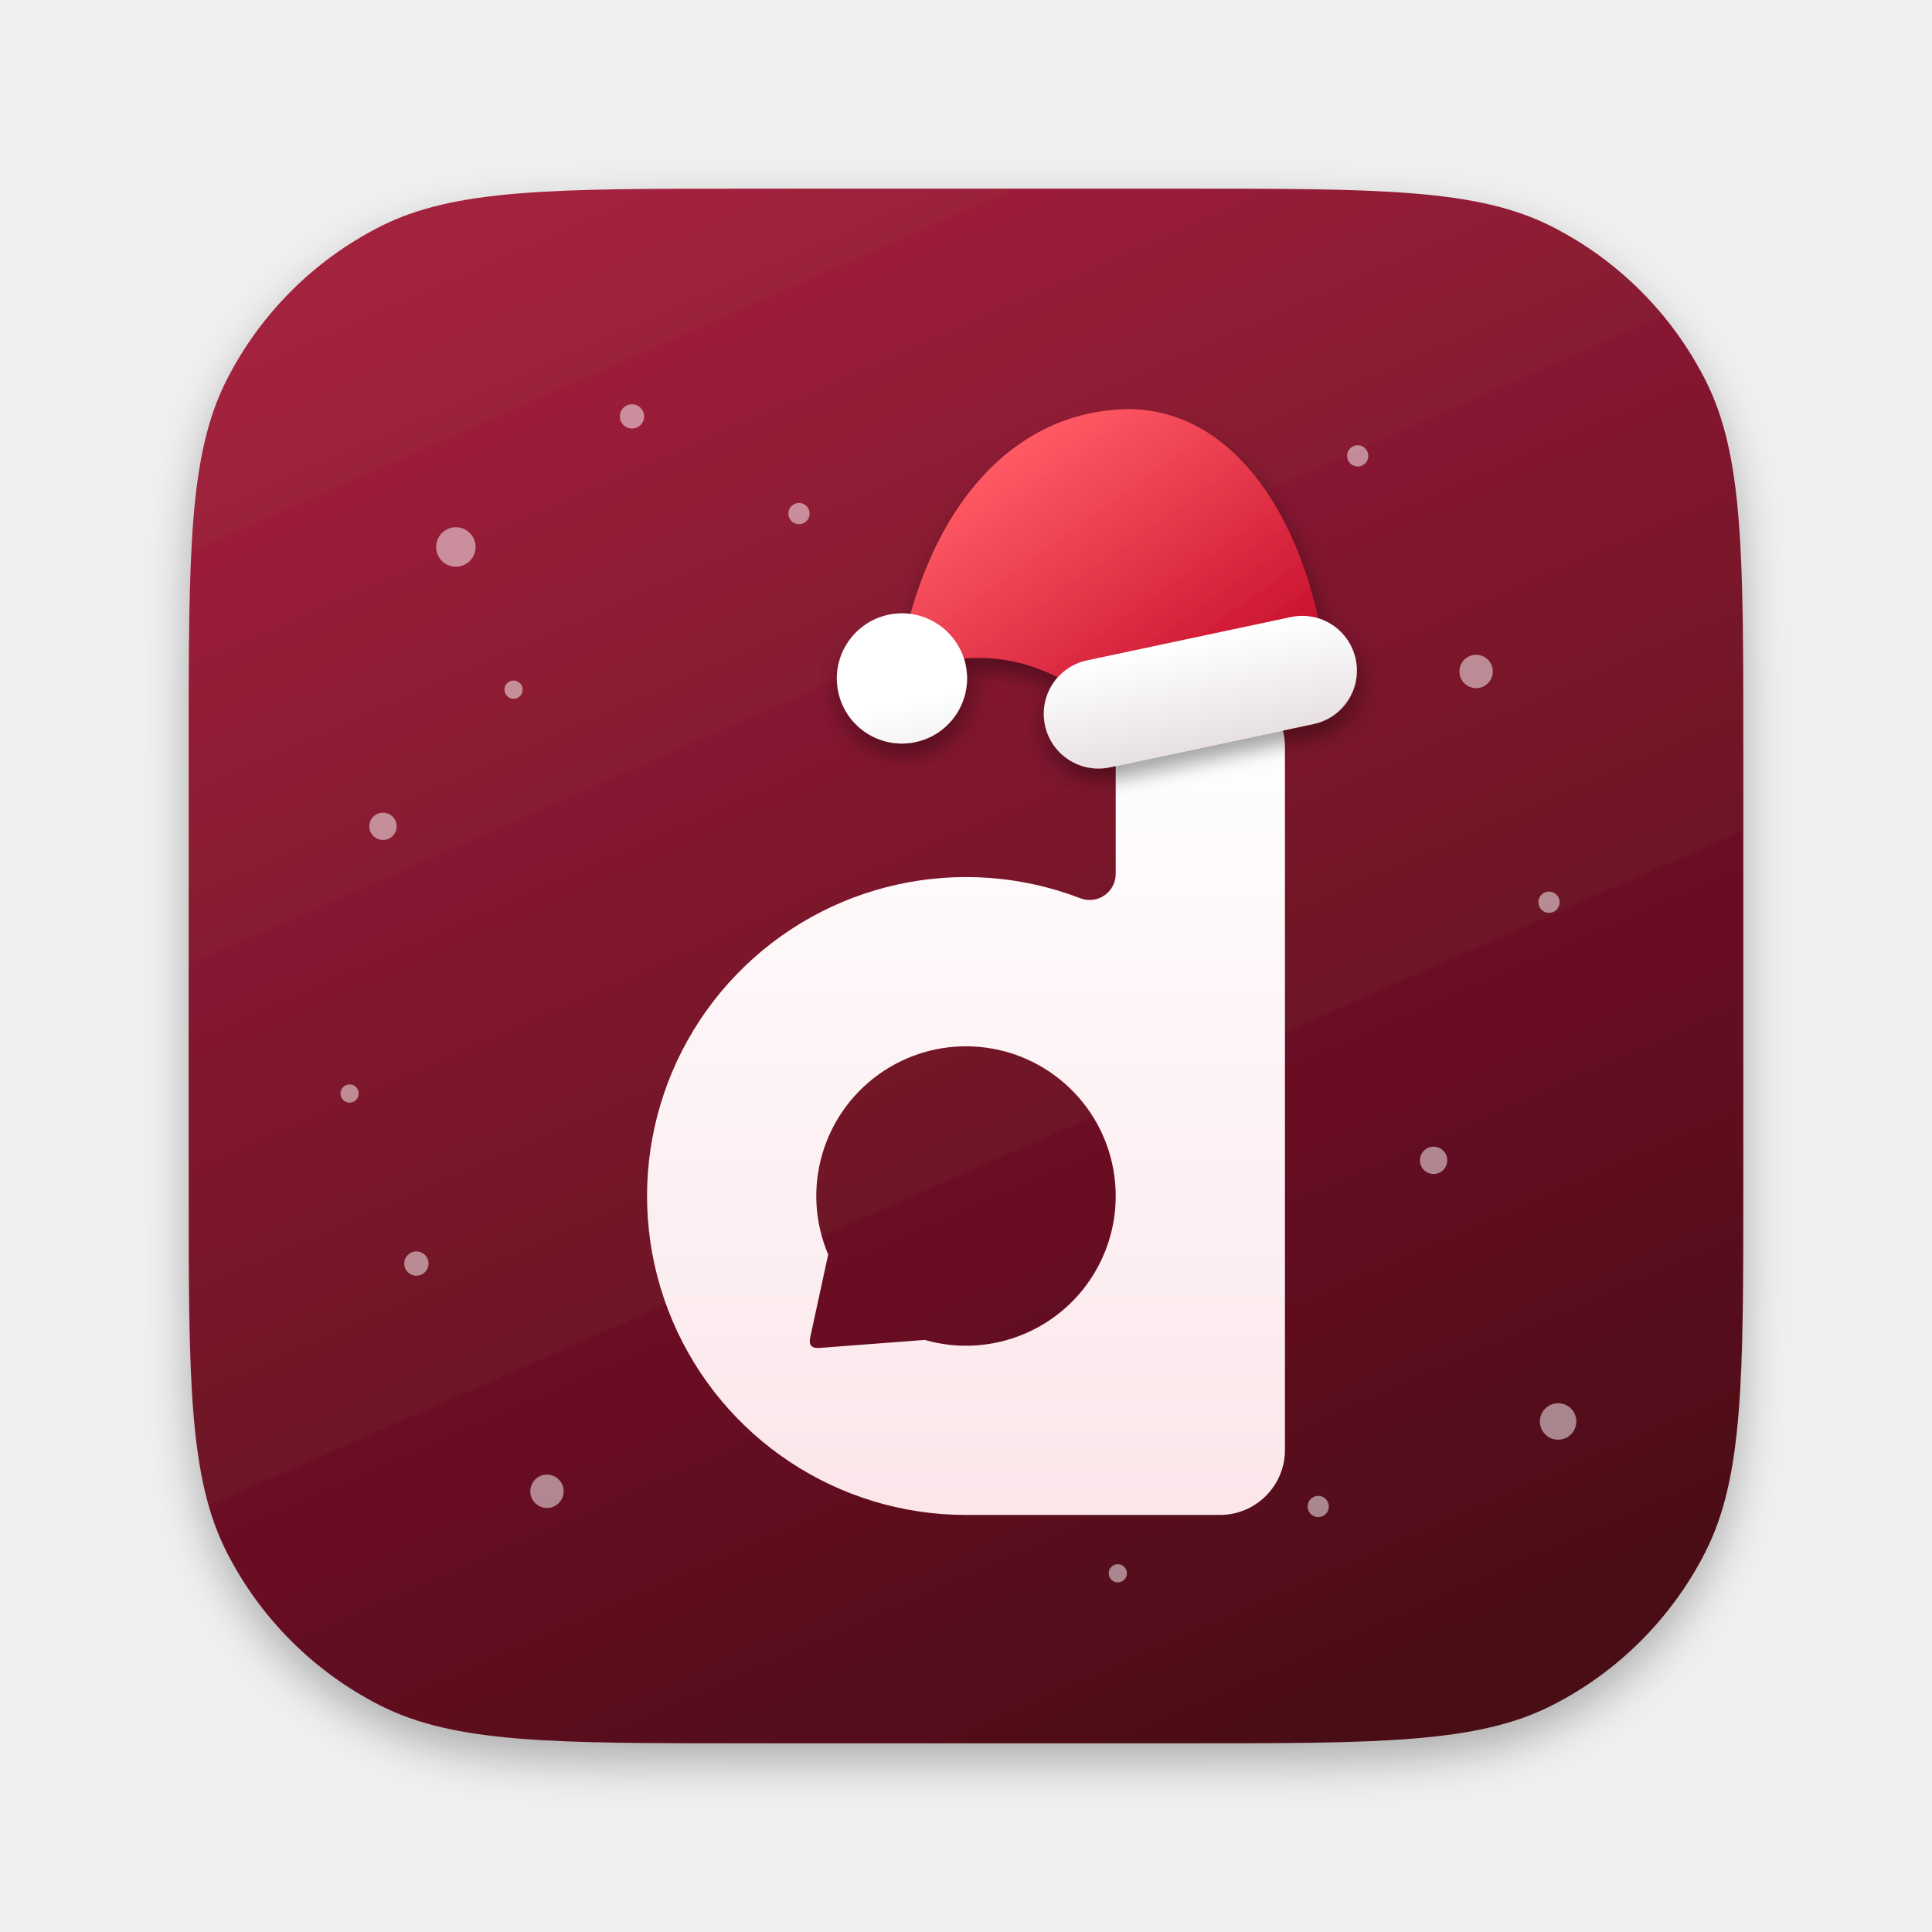
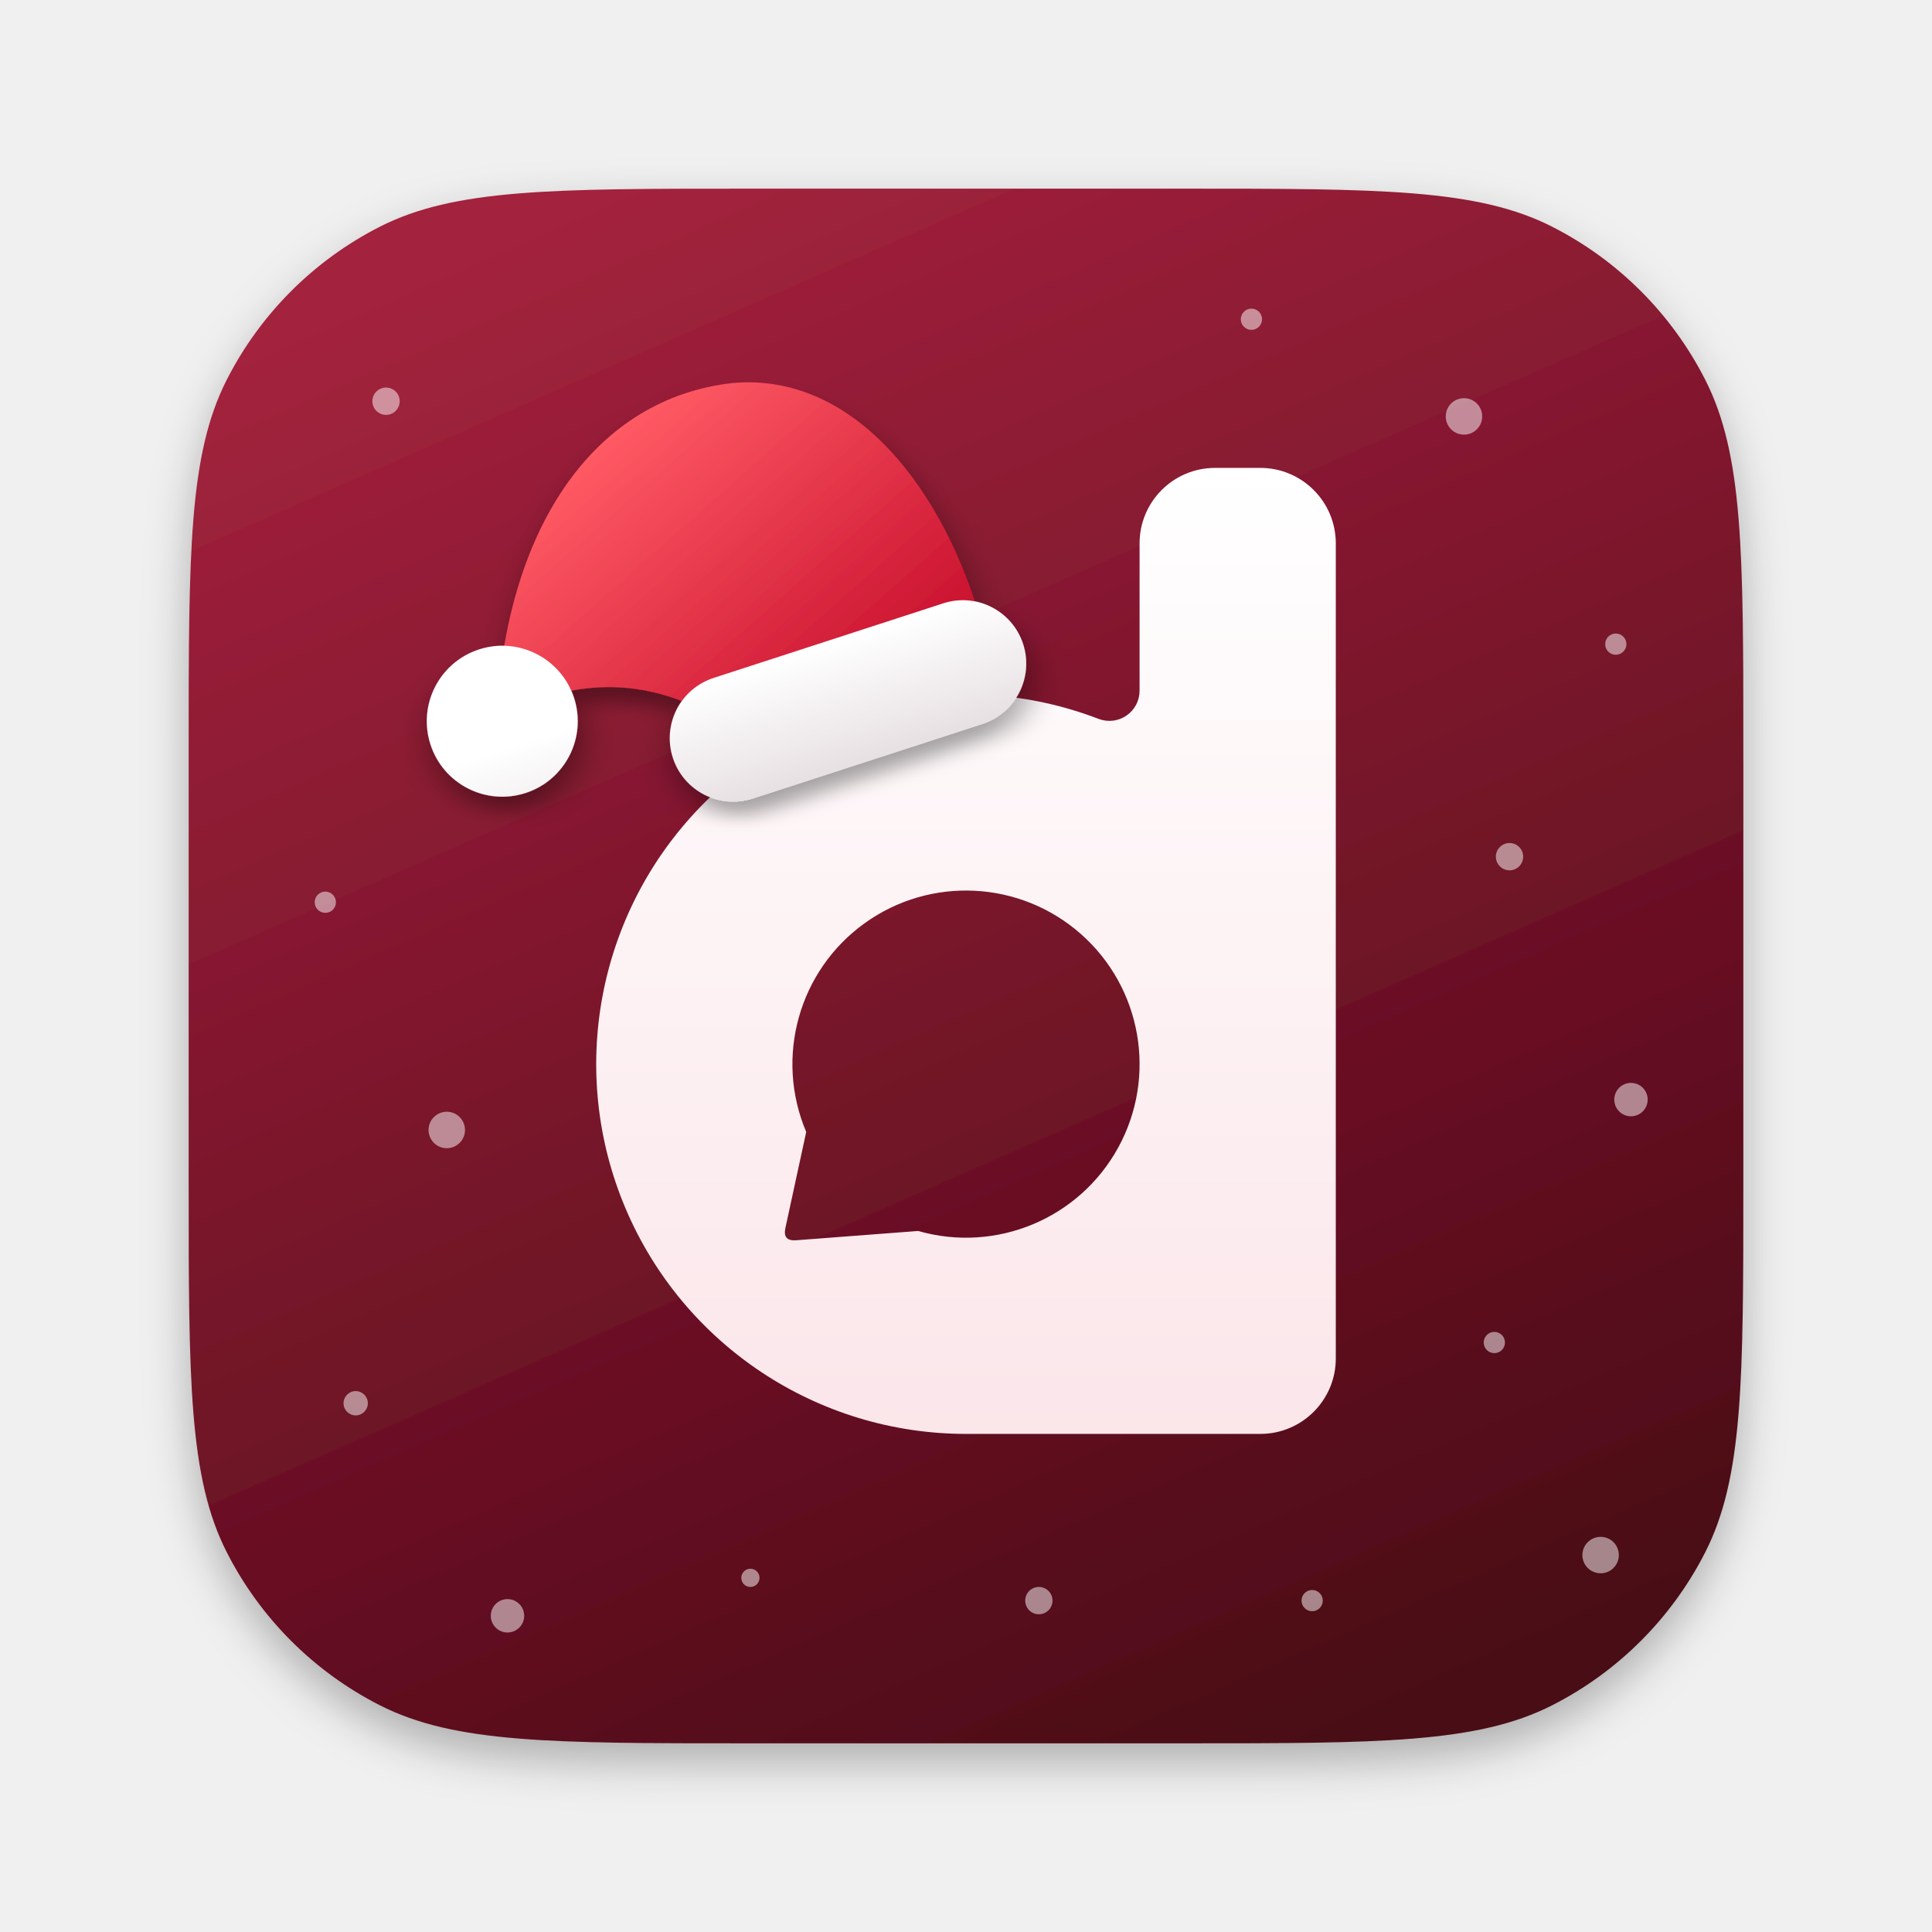
<svg xmlns="http://www.w3.org/2000/svg" viewBox="0 0 1024 1024" width="1024" height="1024">
  <defs>
    <linearGradient id="tile" gradientUnits="userSpaceOnUse" x1="330.72" y1="100" x2="693.28" y2="924">
      <stop stop-color="#A3223D" />
      <stop offset="1" stop-color="#4A0716" />
    </linearGradient>
    <linearGradient id="letter" gradientUnits="userSpaceOnUse" x1="0" y1="-330" x2="0" y2="310">
      <stop stop-color="#FFFFFF" />
      <stop offset="1" stop-color="#FBE6EA" />
    </linearGradient>
    <linearGradient id="hatcone" gradientUnits="userSpaceOnUse" x1="-60" y1="-230" x2="40" y2="0">
      <stop stop-color="#FF5A64" />
      <stop offset="1" stop-color="#C8102E" />
    </linearGradient>
    <linearGradient id="hatfur" gradientUnits="userSpaceOnUse" x1="0" y1="-40" x2="0" y2="40">
      <stop stop-color="#FFFFFF" />
      <stop offset="1" stop-color="#E8E1E4" />
    </linearGradient>
-     <filter id="hatshadow" x="-20%" y="-20%" width="140%" height="150%">
+     <filter id="decoshadow" x="-20%" y="-20%" width="140%" height="150%">
      <feGaussianBlur in="SourceAlpha" stdDeviation="9" />
      <feOffset dy="10" />
      <feComponentTransfer>
        <feFuncA type="linear" slope=".35" />
      </feComponentTransfer>
      <feMerge>
        <feMergeNode />
        <feMergeNode in="SourceGraphic" />
      </feMerge>
    </filter>
    <filter id="shadow" x="-10%" y="-10%" width="120%" height="125%">
      <feGaussianBlur in="SourceAlpha" stdDeviation="12" />
      <feOffset dy="10" />
      <feComponentTransfer>
        <feFuncA type="linear" slope=".28" />
      </feComponentTransfer>
      <feMerge>
        <feMergeNode />
        <feMergeNode in="SourceGraphic" />
      </feMerge>
    </filter>
  </defs>
  <path d="M627.36 100c103.83 0 155.75 0 195.41 20.21a185.4 185.4 0 0 1 81.02 81.02c20.21 39.66 20.21 91.58 20.21 195.41V627.36c0 103.83 0 155.75 -20.21 195.41a185.4 185.4 0 0 1 -81.02 81.02c-39.66 20.21 -91.58 20.21 -195.41 20.21H396.64c-103.83 0 -155.75 0 -195.41 -20.21a185.4 185.4 0 0 1 -81.02 -81.02c-20.21 -39.66 -20.21 -91.58 -20.21 -195.41V396.64c0 -103.83 0 -155.75 20.21 -195.41a185.4 185.4 0 0 1 81.02 -81.02c39.66 -20.21 91.58 -20.21 195.41 -20.21Z" fill="url(#tile)" filter="url(#shadow)" />
-   <g fill="#FFFFFF" fill-opacity="0.5">
-     <circle cx="241.62" cy="289.91" r="10.46" />
-     <circle cx="334.97" cy="220.7" r="6.44" />
-     <circle cx="203" cy="437.97" r="7.24" />
-     <circle cx="272.2" cy="365.55" r="4.83" />
-     <circle cx="423.48" cy="272.2" r="5.63" />
-     <circle cx="782.38" cy="355.89" r="8.85" />
-     <circle cx="719.61" cy="241.62" r="5.63" />
-     <circle cx="821" cy="478.2" r="5.63" />
-     <circle cx="759.84" cy="615" r="7.24" />
-     <circle cx="825.83" cy="753.41" r="9.66" />
-     <circle cx="698.69" cy="798.47" r="5.63" />
-     <circle cx="220.7" cy="669.72" r="6.44" />
-     <circle cx="289.91" cy="790.42" r="8.85" />
-     <circle cx="185.3" cy="579.59" r="4.83" />
-     <circle cx="592.47" cy="833.88" r="4.83" />
-   </g>
-   <g transform="translate(512 589.06) scale(0.69)">
+   <circle cx="204.61" cy="212.66" r="7.24" fill="#FFFFFF" fill-opacity=".5" />
+   <circle cx="663.28" cy="169.2" r="5.63" fill="#FFFFFF" fill-opacity=".5" />
+   <circle cx="775.94" cy="220.7" r="9.66" fill="#FFFFFF" fill-opacity=".5" />
+   <circle cx="856.41" cy="341.41" r="5.63" fill="#FFFFFF" fill-opacity=".5" />
+   <circle cx="800.08" cy="454.06" r="7.24" fill="#FFFFFF" fill-opacity=".5" />
+   <circle cx="864.45" cy="582.81" r="8.85" fill="#FFFFFF" fill-opacity=".5" />
+   <circle cx="792.03" cy="711.56" r="5.63" fill="#FFFFFF" fill-opacity=".5" />
+   <circle cx="848.36" cy="824.22" r="9.66" fill="#FFFFFF" fill-opacity=".5" />
+   <circle cx="695.47" cy="848.36" r="5.63" fill="#FFFFFF" fill-opacity=".5" />
+   <circle cx="550.62" cy="848.36" r="7.24" fill="#FFFFFF" fill-opacity=".5" />
+   <circle cx="397.73" cy="836.29" r="4.83" fill="#FFFFFF" fill-opacity=".5" />
+   <circle cx="268.98" cy="856.41" r="8.85" fill="#FFFFFF" fill-opacity=".5" />
+   <circle cx="188.52" cy="743.75" r="6.44" fill="#FFFFFF" fill-opacity=".5" />
+   <circle cx="236.8" cy="598.91" r="9.66" fill="#FFFFFF" fill-opacity=".5" />
+   <circle cx="172.42" cy="478.2" r="5.63" fill="#FFFFFF" fill-opacity=".5" />
+   <g transform="translate(512 512) scale(0.8)">
    <path fill-rule="evenodd" d="M0 310A245 245 0 1 1 87.83 -163.72A20 20 0 0 0 115 -182.39V-280a50 50 0 0 1 50 -50H195a50 50 0 0 1 50 50V260a50 50 0 0 1 -50 50ZM-105.86 109.93L-119.66 173.6Q-121.57 182.4 -112.59 181.71L-31.7 175.55A115 115 0 1 0 -105.86 109.93Z" fill="url(#letter)" />
-     <g transform="translate(180 -322) rotate(-12) scale(1)" filter="url(#hatshadow)">
+     <g transform="translate(-78.18 -175.62) rotate(-18) scale(1)" filter="url(#decoshadow)">
      <path d="M100 -20C104 -112 72 -206 -8 -224C-96 -242 -178 -182 -224 -64C-196 -64 -148 -72 -100 -30Z" fill="url(#hatcone)" />
      <rect x="-122" y="-42" width="244" height="84" rx="42" fill="url(#hatfur)" />
      <circle cx="-222" cy="-58" r="50" fill="url(#hatfur)" />
    </g>
  </g>
</svg>
